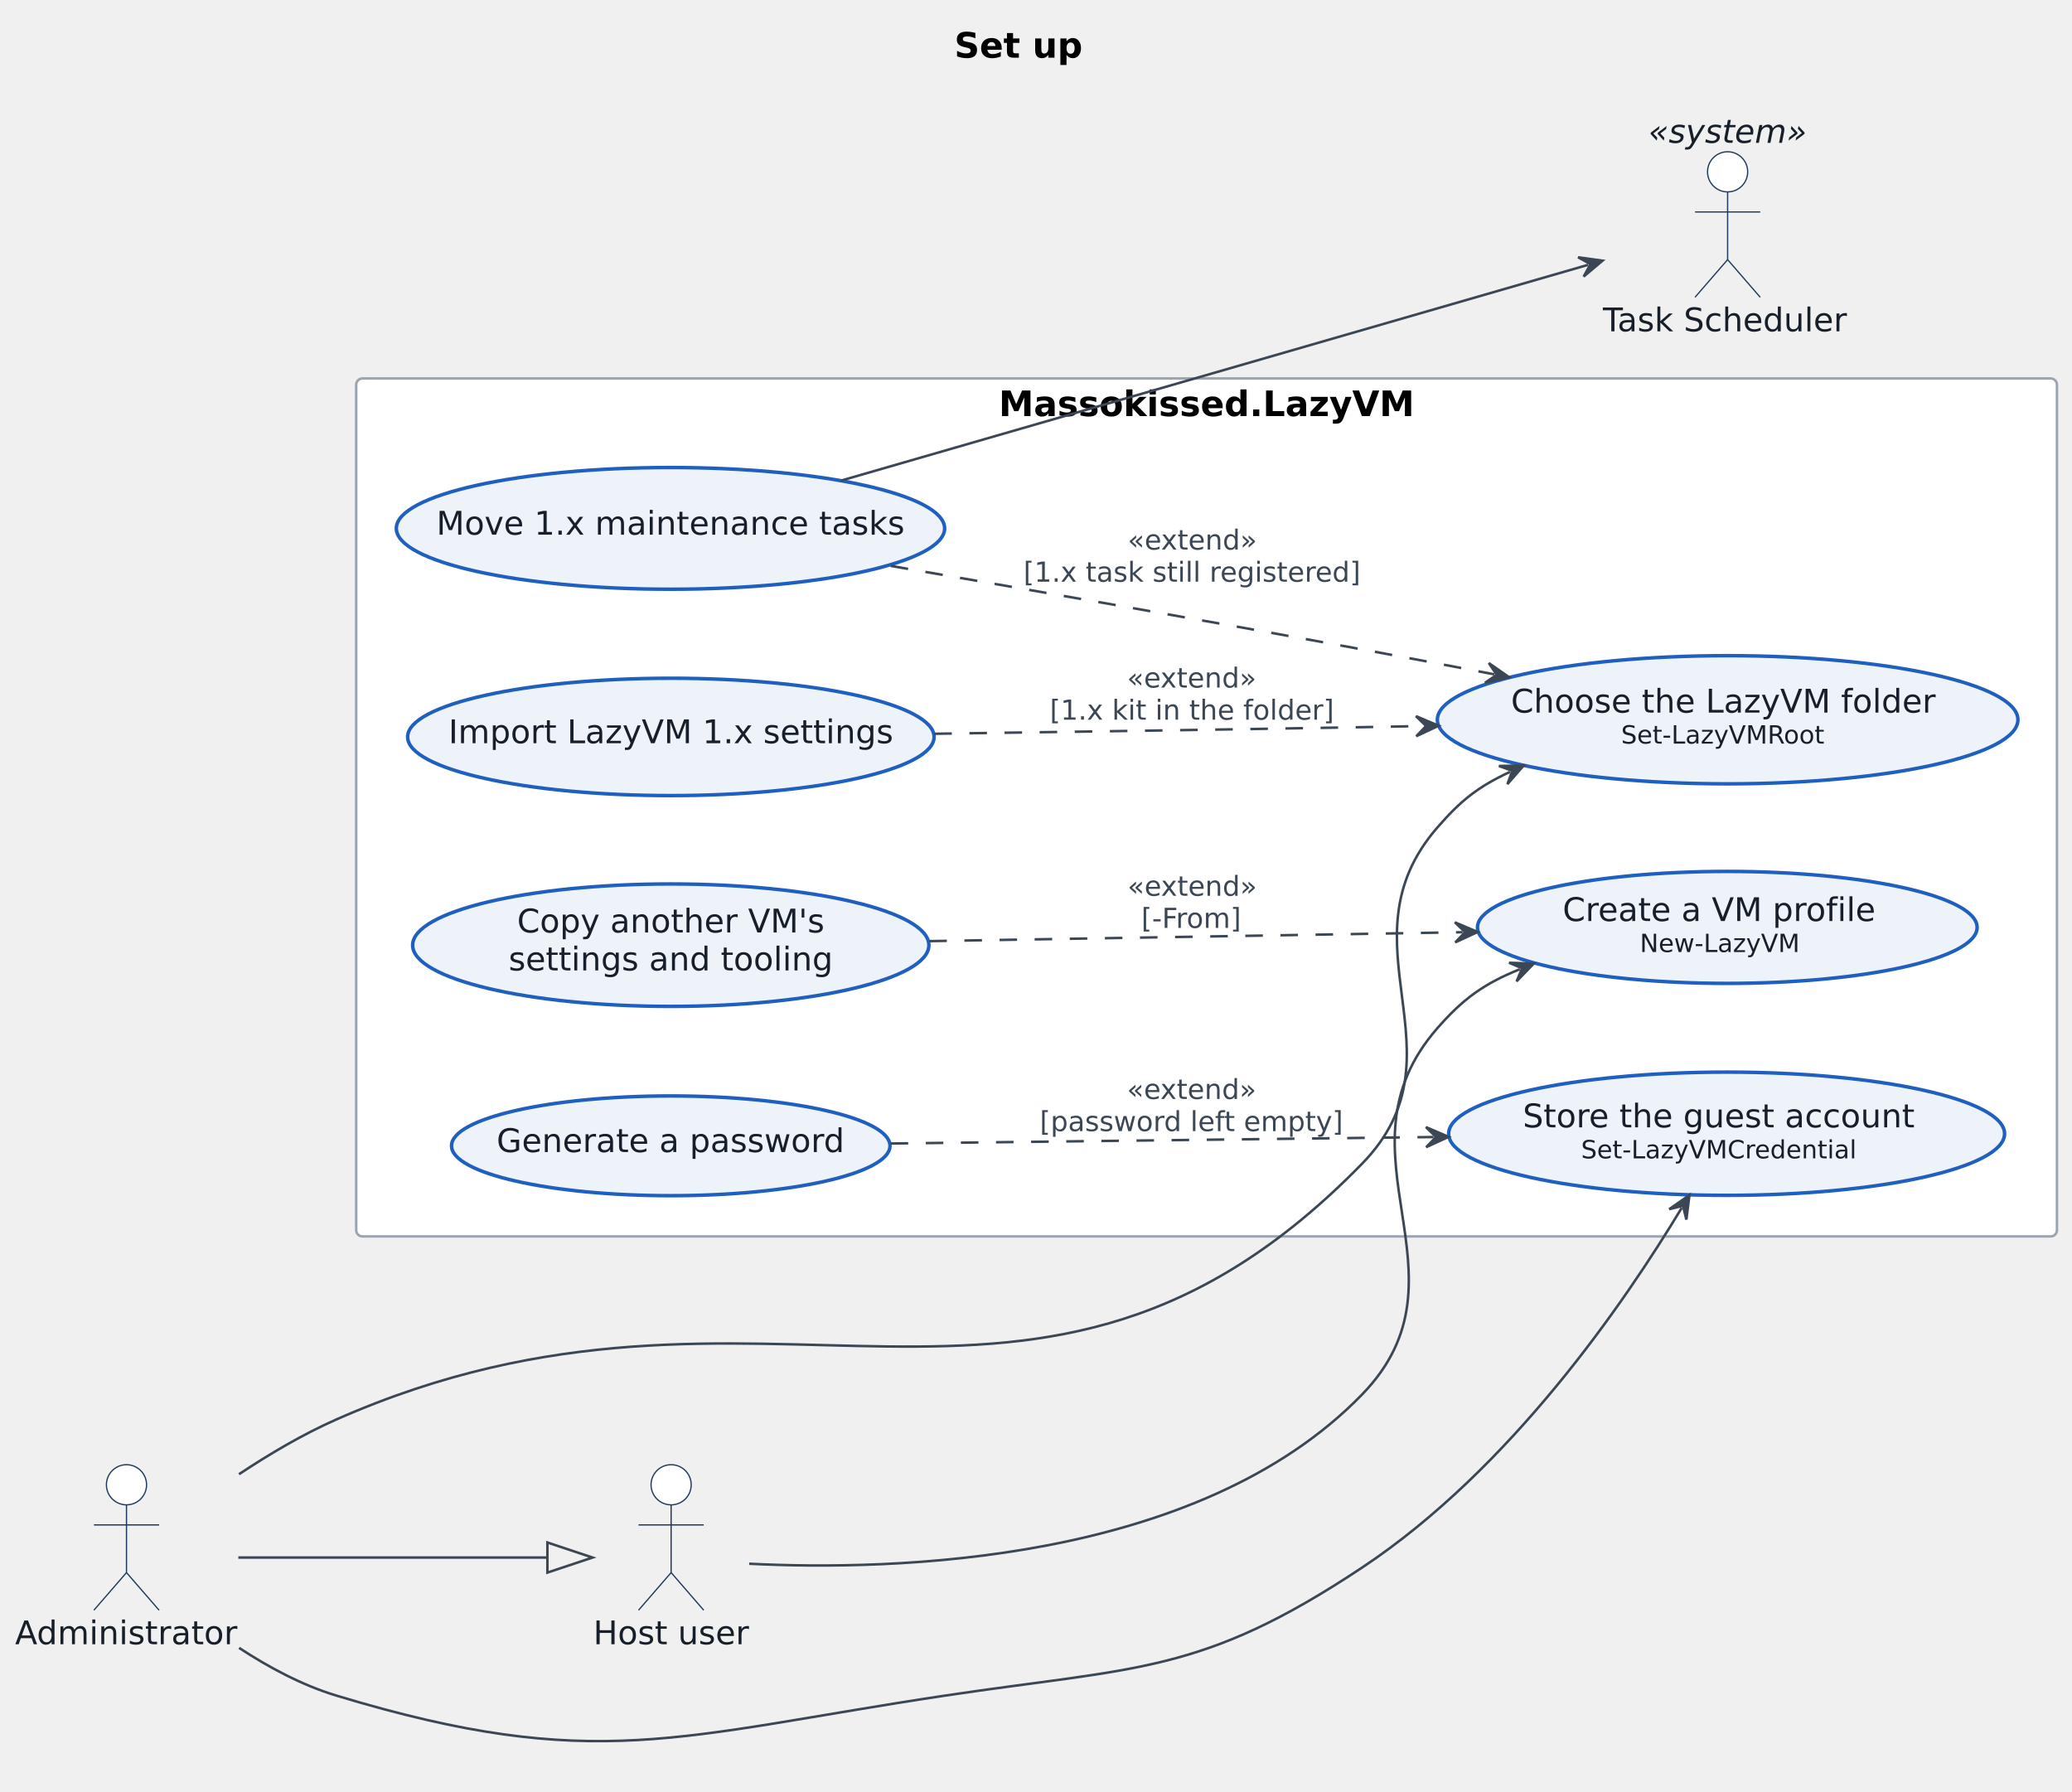
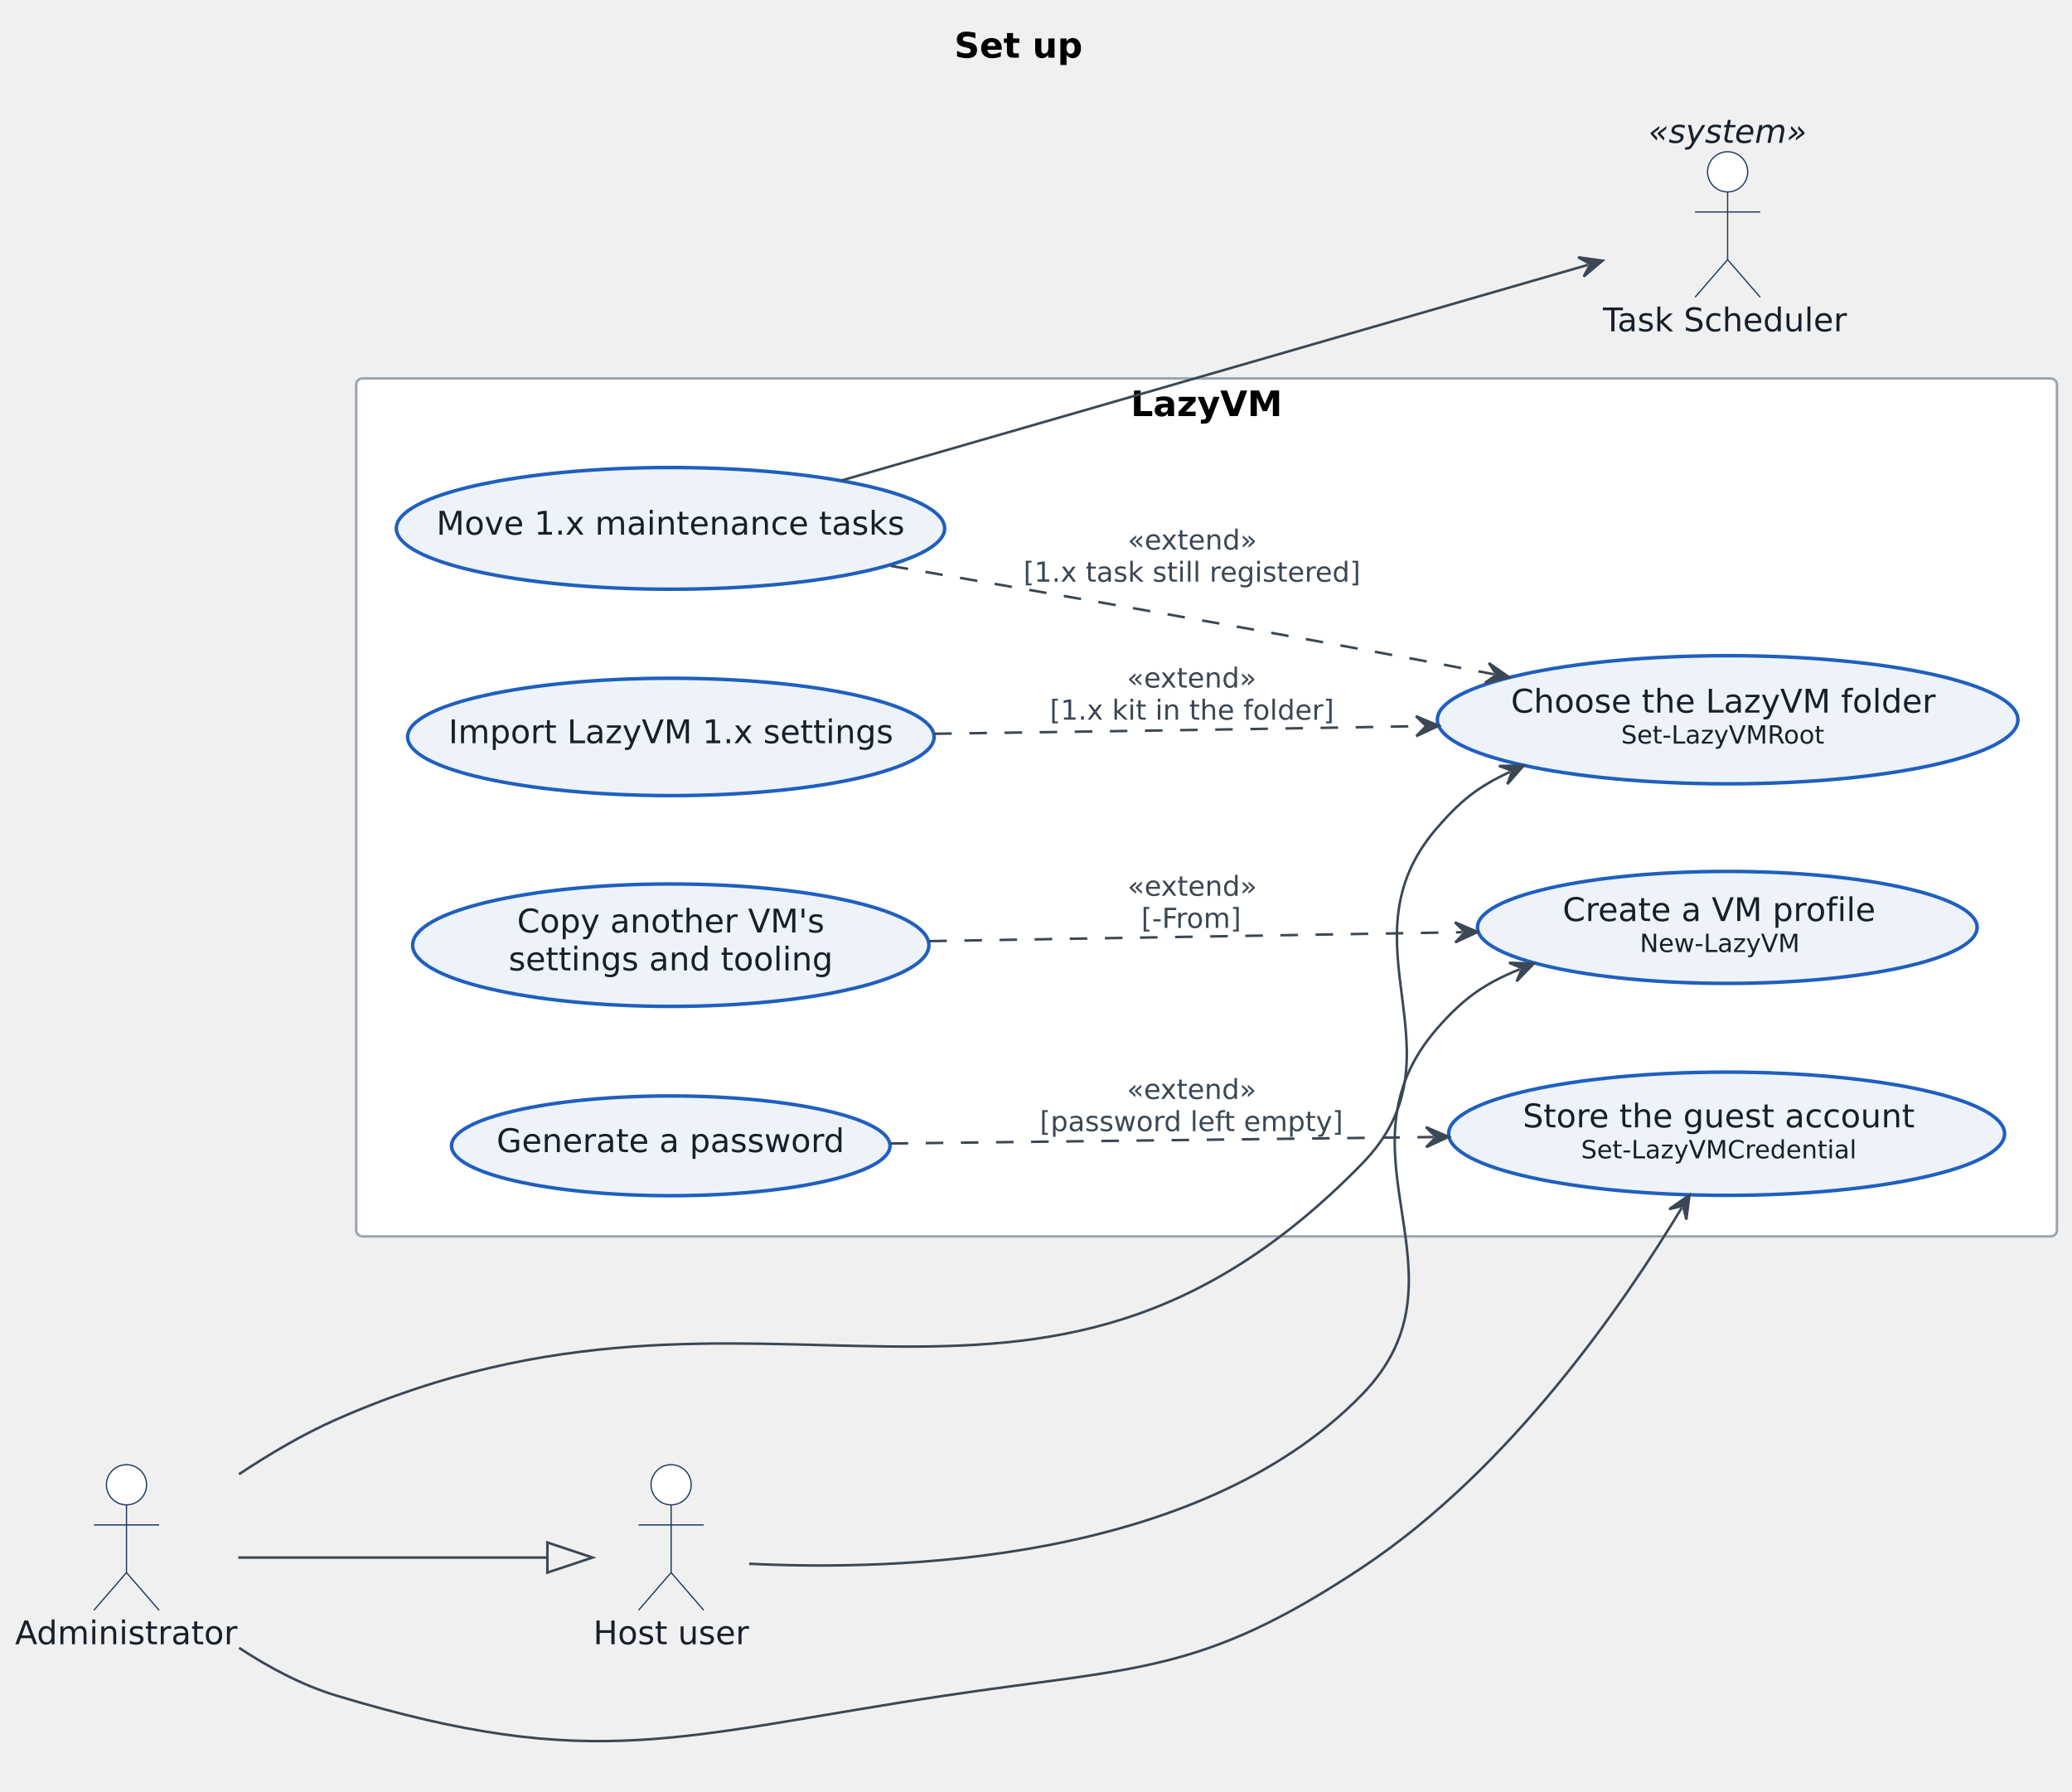
<svg xmlns="http://www.w3.org/2000/svg" contentStyleType="text/css" height="714px" preserveAspectRatio="none" style="width:826px;height:714px;background:#FFFFFF;" version="1.1" viewBox="0 0 826 714" width="826px" zoomAndPan="magnify">
  <defs />
  <g>
    <text fill="#000000" font-family="DejaVu Sans,Verdana,Segoe UI,Arial,sans-serif" font-size="14" font-weight="bold" lengthAdjust="spacing" textLength="51.133" x="380.434" y="22.995">Set up</text>
-     <g id="cluster_Massokissed.LazyVM">
+     <g id="cluster_LazyVM">
      <rect fill="#FFFFFF" height="342" rx="2.5" ry="2.5" style="stroke:#9AA5B1;stroke-width:1.0;" width="678" x="142" y="150.863" />
-       <text fill="#000000" font-family="DejaVu Sans,Verdana,Segoe UI,Arial,sans-serif" font-size="14" font-weight="bold" lengthAdjust="spacing" textLength="165.683" x="398.159" y="165.858">Massokissed.LazyVM</text>
+       <text fill="#000000" font-family="DejaVu Sans,Verdana,Segoe UI,Arial,sans-serif" font-size="14" font-weight="bold" lengthAdjust="spacing" textLength="60.42" x="450.79" y="165.858">LazyVM</text>
    </g>
    <g id="elem_New">
      <ellipse cx="688.59" cy="369.681" fill="#EEF3FA" rx="99.59" ry="22.318" style="stroke:#1F5FBF;stroke-width:1.4;" />
      <text fill="#17202A" font-family="DejaVu Sans,Verdana,Segoe UI,Arial,sans-serif" font-size="13" lengthAdjust="spacing" textLength="125.303" x="622.938" y="367.144">Create a VM profile</text>
      <text fill="#17202A" font-family="DejaVu Sans,Verdana,Segoe UI,Arial,sans-serif" font-size="10" lengthAdjust="spacing" textLength="63.755" x="653.712" y="379.492">New-LazyVM</text>
    </g>
    <g id="elem_Copy">
      <ellipse cx="267.402" cy="376.764" fill="#EEF3FA" rx="102.902" ry="24.401" style="stroke:#1F5FBF;stroke-width:1.4;" />
      <text fill="#17202A" font-family="DejaVu Sans,Verdana,Segoe UI,Arial,sans-serif" font-size="13" lengthAdjust="spacing" textLength="122.535" x="206.134" y="371.698">Copy another VM's</text>
      <text fill="#17202A" font-family="DejaVu Sans,Verdana,Segoe UI,Arial,sans-serif" font-size="13" lengthAdjust="spacing" textLength="129.283" x="202.761" y="386.831">settings and tooling</text>
    </g>
    <g id="elem_Root">
      <ellipse cx="688.721" cy="286.907" fill="#EEF3FA" rx="115.721" ry="25.544" style="stroke:#1F5FBF;stroke-width:1.4;" />
      <text fill="#17202A" font-family="DejaVu Sans,Verdana,Segoe UI,Arial,sans-serif" font-size="13" lengthAdjust="spacing" textLength="169.298" x="602.336" y="284.057">Choose the LazyVM folder</text>
      <text fill="#17202A" font-family="DejaVu Sans,Verdana,Segoe UI,Arial,sans-serif" font-size="10" lengthAdjust="spacing" textLength="81.47" x="646.25" y="296.405">Set-LazyVMRoot</text>
    </g>
    <g id="elem_Legacy">
      <ellipse cx="267.438" cy="293.75" fill="#EEF3FA" rx="104.938" ry="23.388" style="stroke:#1F5FBF;stroke-width:1.4;" />
      <text fill="#17202A" font-family="DejaVu Sans,Verdana,Segoe UI,Arial,sans-serif" font-size="13" lengthAdjust="spacing" textLength="177.315" x="178.78" y="296.251">Import LazyVM 1.x settings</text>
    </g>
    <g id="elem_LegacyTasks">
      <ellipse cx="267.29" cy="210.621" fill="#EEF3FA" rx="109.29" ry="24.258" style="stroke:#1F5FBF;stroke-width:1.4;" />
      <text fill="#17202A" font-family="DejaVu Sans,Verdana,Segoe UI,Arial,sans-serif" font-size="13" lengthAdjust="spacing" textLength="186.659" x="173.961" y="213.121">Move 1.x maintenance tasks</text>
    </g>
    <g id="elem_Cred">
      <ellipse cx="688.311" cy="451.925" fill="#EEF3FA" rx="110.811" ry="24.562" style="stroke:#1F5FBF;stroke-width:1.4;" />
      <text fill="#17202A" font-family="DejaVu Sans,Verdana,Segoe UI,Arial,sans-serif" font-size="13" lengthAdjust="spacing" textLength="156.527" x="607.048" y="449.388">Store the guest account</text>
      <text fill="#17202A" font-family="DejaVu Sans,Verdana,Segoe UI,Arial,sans-serif" font-size="10" lengthAdjust="spacing" textLength="110.054" x="630.284" y="461.736">Set-LazyVMCredential</text>
    </g>
    <g id="elem_GenPwd">
      <ellipse cx="267.401" cy="456.743" fill="#EEF3FA" rx="87.4" ry="19.88" style="stroke:#1F5FBF;stroke-width:1.4;" />
      <text fill="#17202A" font-family="DejaVu Sans,Verdana,Segoe UI,Arial,sans-serif" font-size="13" lengthAdjust="spacing" textLength="138.893" x="197.954" y="459.243">Generate a password</text>
    </g>
    <g id="elem_User">
      <ellipse cx="267.543" cy="591.863" fill="#FFFFFF" rx="8" ry="8" style="stroke:#1F3A5F;stroke-width:0.5;" />
      <path d="M267.543,599.863 L267.543,626.863 M254.543,607.863 L280.543,607.863 M267.543,626.863 L254.543,641.863 M267.543,626.863 L280.543,641.863 " fill="none" style="stroke:#1F3A5F;stroke-width:0.5;" />
      <text fill="#17202A" font-family="DejaVu Sans,Verdana,Segoe UI,Arial,sans-serif" font-size="13" lengthAdjust="spacing" textLength="62.086" x="236.5" y="655.43">Host user</text>
    </g>
    <g id="elem_Admin">
      <ellipse cx="50.424" cy="591.863" fill="#FFFFFF" rx="8" ry="8" style="stroke:#1F3A5F;stroke-width:0.5;" />
      <path d="M50.424,599.863 L50.424,626.863 M37.424,607.863 L63.424,607.863 M50.424,626.863 L37.424,641.863 M50.424,626.863 L63.424,641.863 " fill="none" style="stroke:#1F3A5F;stroke-width:0.5;" />
      <text fill="#17202A" font-family="DejaVu Sans,Verdana,Segoe UI,Arial,sans-serif" font-size="13" lengthAdjust="spacing" textLength="88.848" x="6" y="655.43">Administrator</text>
    </g>
    <g id="elem_TS">
      <ellipse cx="688.712" cy="68.496" fill="#FFFFFF" rx="8" ry="8" style="stroke:#1F3A5F;stroke-width:0.5;" />
      <path d="M688.712,76.496 L688.712,103.496 M675.712,84.496 L701.712,84.496 M688.712,103.496 L675.712,118.496 M688.712,103.496 L701.712,118.496 " fill="none" style="stroke:#1F3A5F;stroke-width:0.5;" />
      <text fill="#17202A" font-family="DejaVu Sans,Verdana,Segoe UI,Arial,sans-serif" font-size="13" lengthAdjust="spacing" textLength="99.423" x="639" y="132.062">Task Scheduler</text>
      <text fill="#17202A" font-family="DejaVu Sans,Verdana,Segoe UI,Arial,sans-serif" font-size="13" font-style="italic" lengthAdjust="spacing" textLength="63.045" x="657.189" y="56.93">«system»</text>
    </g>
    <g id="link_Admin_User">
      <path d="M95.01,620.863 C136.97,620.863 181.39,620.863 218.22,620.863 " fill="none" id="Admin-to-User" style="stroke:#3B4754;stroke-width:1.0;" />
      <polygon fill="none" points="236.22,620.863,218.22,614.863,218.22,626.863,236.22,620.863" style="stroke:#3B4754;stroke-width:1.0;" />
    </g>
    <g id="link_User_New">
      <path d="M298.67,623.333 C355.21,626.173 477.34,623.513 543,555.863 C589.14,508.323 529.39,459.723 573,409.863 C583.19,398.213 591.408,392.203 605.868,386.353 " fill="none" id="User-to-New" style="stroke:#3B4754;stroke-width:1.0;" />
      <polygon fill="#3B4754" points="611.43,384.103,601.587,383.77,606.795,385.978,604.587,391.186,611.43,384.103" style="stroke:#3B4754;stroke-width:1.0;" />
    </g>
    <g id="link_Admin_Root">
      <path d="M95.27,587.653 C107.35,579.633 120.77,571.703 134,565.863 C305.35,490.113 412.14,597.923 543,463.863 C585.63,420.183 532.95,375.903 573,329.863 C582.27,319.203 589.011,313.716 601.961,307.685 " fill="none" id="Admin-to-Root" style="stroke:#3B4754;stroke-width:1.0;" />
      <polygon fill="#3B4754" points="607.4,305.153,597.553,305.326,602.867,307.263,600.93,312.578,607.4,305.153" style="stroke:#3B4754;stroke-width:1.0;" />
    </g>
    <g id="link_Admin_Cred">
      <path d="M95.31,656.873 C107.17,664.653 120.49,671.773 134,675.863 C237.37,707.153 270.2,691.893 377,675.863 C453.33,664.403 478.72,667.573 543,624.863 C602.65,585.223 647.758,518.989 670.398,481.509 " fill="none" id="Admin-to-Cred" style="stroke:#3B4754;stroke-width:1.0;" />
      <polygon fill="#3B4754" points="673.5,476.373,665.423,482.008,670.915,480.653,672.27,486.145,673.5,476.373" style="stroke:#3B4754;stroke-width:1.0;" />
    </g>
    <g id="link_Copy_New">
      <path d="M370.46,375.153 C436.96,374.043 517.281,372.703 583.061,371.603 " fill="none" id="Copy-to-New" style="stroke:#3B4754;stroke-width:1.0;stroke-dasharray:7.0,7.0;" />
      <polygon fill="#3B4754" points="589.06,371.503,579.994,367.654,584.061,371.586,580.128,375.653,589.06,371.503" style="stroke:#3B4754;stroke-width:1.0;" />
      <text fill="#3B4754" font-family="DejaVu Sans,Verdana,Segoe UI,Arial,sans-serif" font-size="11" lengthAdjust="spacing" textLength="51.772" x="449.5" y="357.073">«extend»</text>
      <text fill="#3B4754" font-family="DejaVu Sans,Verdana,Segoe UI,Arial,sans-serif" font-size="11" lengthAdjust="spacing" textLength="40.847" x="454.962" y="369.878">[-From]</text>
    </g>
    <g id="link_Legacy_Root">
      <path d="M372.45,292.493 C423.79,291.783 486.65,290.853 543,289.863 C552.91,289.683 557.201,289.609 567.521,289.409 " fill="none" id="Legacy-to-Root" style="stroke:#3B4754;stroke-width:1.0;stroke-dasharray:7.0,7.0;" />
      <polygon fill="#3B4754" points="573.52,289.293,564.444,285.468,568.521,289.39,564.599,293.466,573.52,289.293" style="stroke:#3B4754;stroke-width:1.0;" />
      <text fill="#3B4754" font-family="DejaVu Sans,Verdana,Segoe UI,Arial,sans-serif" font-size="11" lengthAdjust="spacing" textLength="51.772" x="449.276" y="274.073">«extend»</text>
      <text fill="#3B4754" font-family="DejaVu Sans,Verdana,Segoe UI,Arial,sans-serif" font-size="11" lengthAdjust="spacing" textLength="113.325" x="418.5" y="286.878">[1.x kit in the folder]</text>
    </g>
    <g id="link_LegacyTasks_Root">
      <path d="M355.11,225.583 C409.18,234.883 480.2,247.283 543,258.863 C561.97,262.353 576.429,265.086 595.699,268.805 " fill="none" id="LegacyTasks-to-Root" style="stroke:#3B4754;stroke-width:1.0;stroke-dasharray:7.0,7.0;" />
      <polygon fill="#3B4754" points="601.59,269.943,593.511,264.309,596.681,268.995,591.995,272.164,601.59,269.943" style="stroke:#3B4754;stroke-width:1.0;" />
      <text fill="#3B4754" font-family="DejaVu Sans,Verdana,Segoe UI,Arial,sans-serif" font-size="11" lengthAdjust="spacing" textLength="51.772" x="449.543" y="219.073">«extend»</text>
      <text fill="#3B4754" font-family="DejaVu Sans,Verdana,Segoe UI,Arial,sans-serif" font-size="11" lengthAdjust="spacing" textLength="134.857" x="408" y="231.878">[1.x task still registered]</text>
    </g>
    <g id="link_GenPwd_Cred">
      <path d="M355.06,455.823 C419.52,455.053 502.02,454.075 571.49,453.245 " fill="none" id="GenPwd-to-Cred" style="stroke:#3B4754;stroke-width:1.0;stroke-dasharray:7.0,7.0;" />
      <polygon fill="#3B4754" points="577.49,453.173,568.443,449.281,572.49,453.233,568.538,457.28,577.49,453.173" style="stroke:#3B4754;stroke-width:1.0;" />
      <text fill="#3B4754" font-family="DejaVu Sans,Verdana,Segoe UI,Arial,sans-serif" font-size="11" lengthAdjust="spacing" textLength="51.772" x="449.259" y="438.073">«extend»</text>
      <text fill="#3B4754" font-family="DejaVu Sans,Verdana,Segoe UI,Arial,sans-serif" font-size="11" lengthAdjust="spacing" textLength="121.29" x="414.5" y="450.878">[password left empty]</text>
    </g>
    <g id="link_LegacyTasks_TS">
      <path d="M335.36,191.553 C420.03,167.103 558.155,127.207 633.096,105.567 " fill="none" id="LegacyTasks-to-TS" style="stroke:#3B4754;stroke-width:1.0;" />
      <polygon fill="#3B4754" points="638.86,103.903,629.104,102.557,634.056,105.29,631.323,110.243,638.86,103.903" style="stroke:#3B4754;stroke-width:1.0;" />
    </g>
  </g>
</svg>
